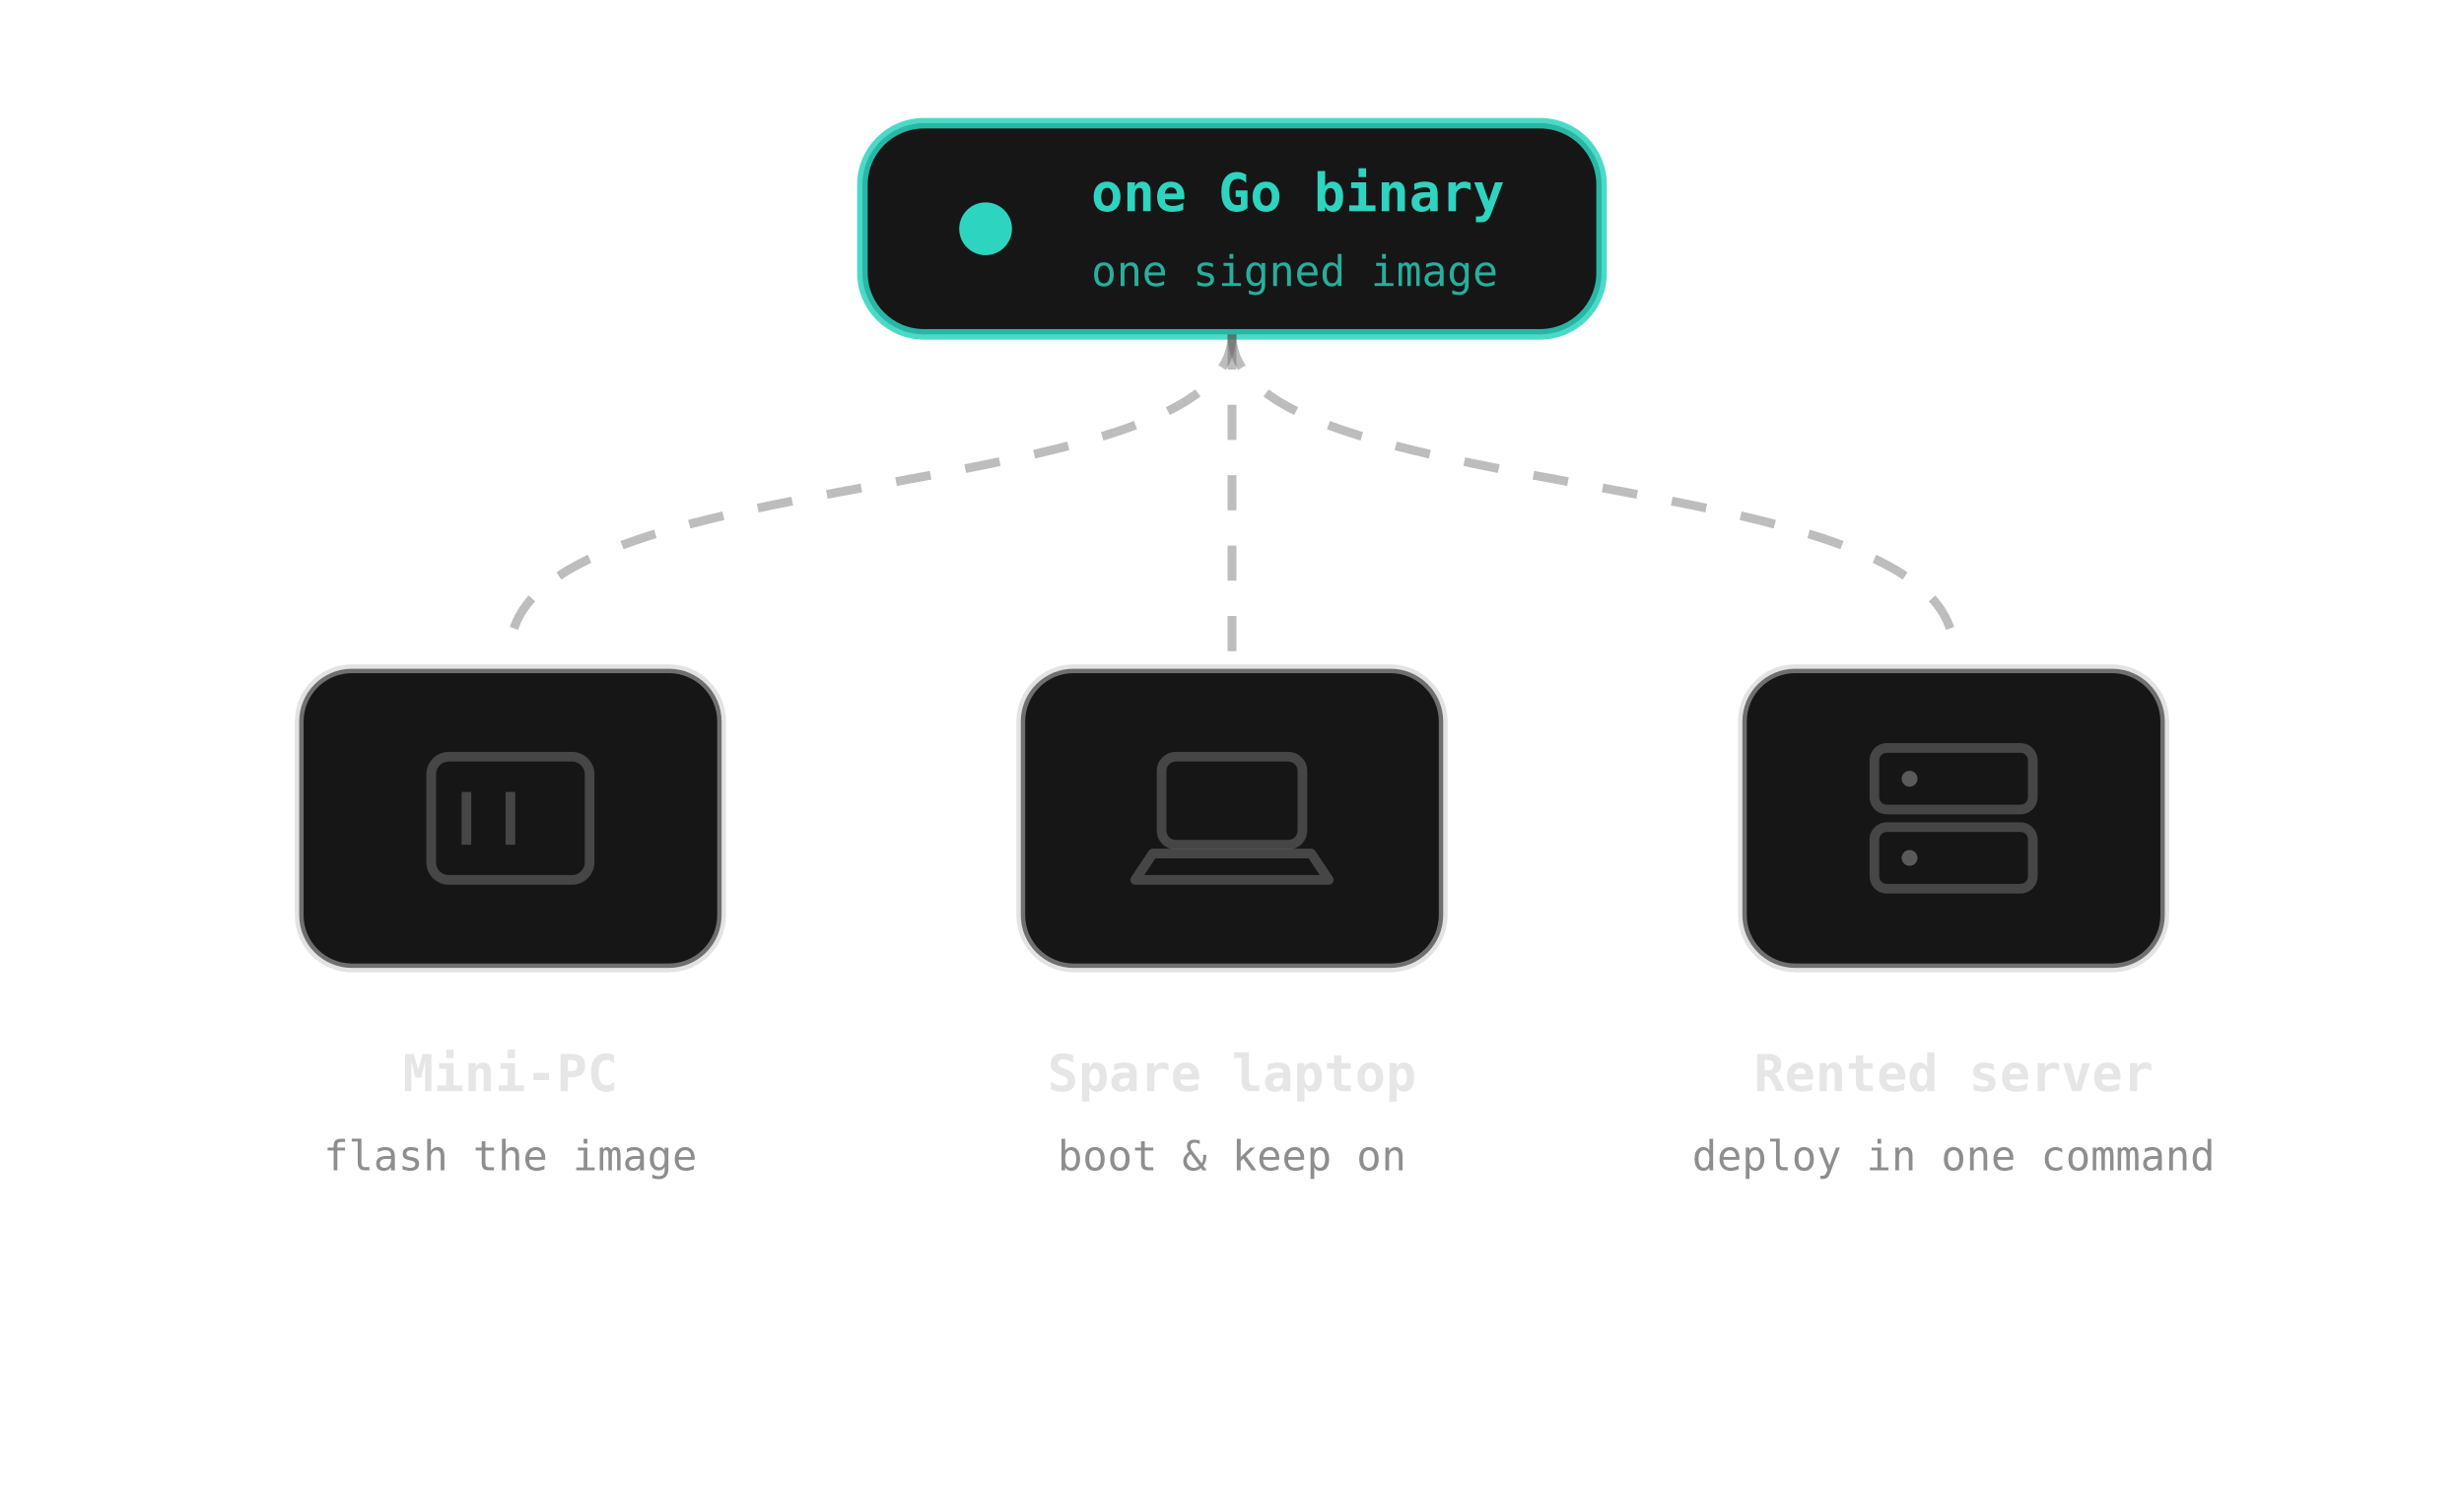
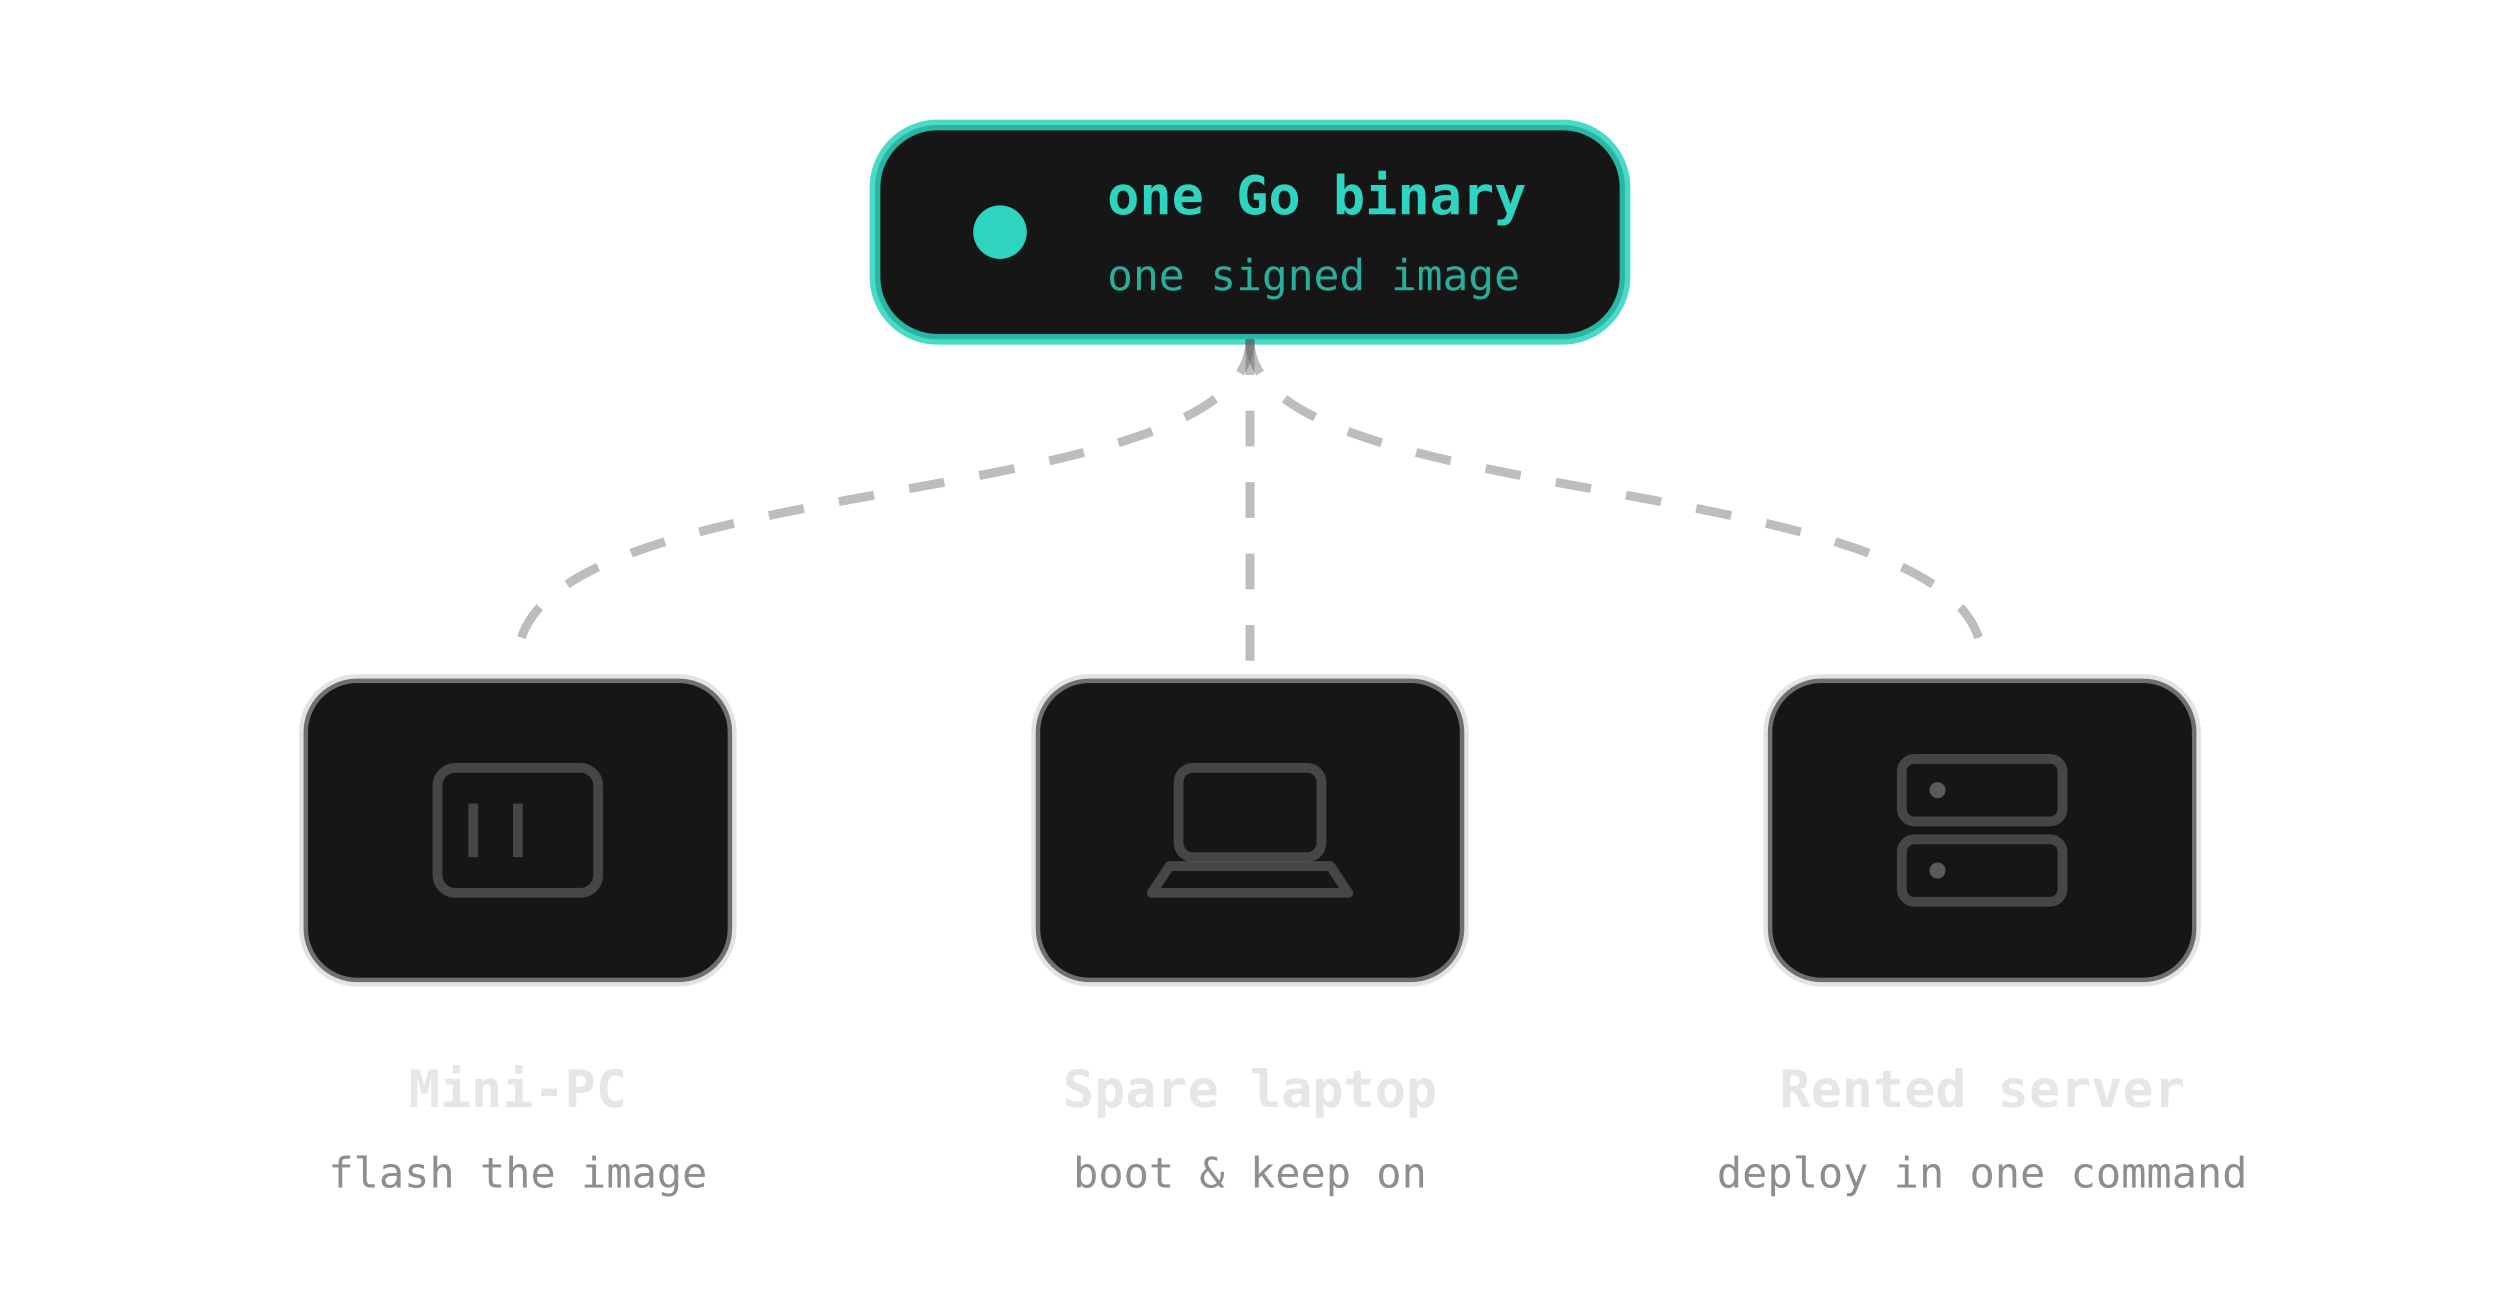
- <svg xmlns="http://www.w3.org/2000/svg" viewBox="0 0 280 170" role="img" aria-labelledby="hi-run-title hi-run-desc" preserveAspectRatio="xMidYMid meet" style="display:block;width:100%;height:auto" fill="none">
+ <svg xmlns="http://www.w3.org/2000/svg" viewBox="0 0 280 147" role="img" aria-labelledby="hi-run-title hi-run-desc" preserveAspectRatio="xMidYMid meet" style="display:block;width:100%;height:auto" fill="none">
  <g data-tone="accent" color="#2dd4bf">
    <rect x="98" y="14" width="84" height="24" rx="7" fill="#161616" stroke="currentColor" stroke-width="1.2" stroke-opacity="0.85" />
    <circle cx="112" cy="26" r="3" fill="currentColor" />
    <text fill="currentColor" x="124" y="24" font-family="ui-monospace, 'SF Mono', 'JetBrains Mono', Menlo, monospace" font-size="6" font-weight="700">one Go binary</text>
    <text fill="currentColor" x="124" y="32.5" font-family="ui-monospace, 'SF Mono', 'JetBrains Mono', Menlo, monospace" font-size="4.8" opacity="0.8">one signed image</text>
  </g>
  <g data-tone="ghost" color="#5a5a5a">
    <path d="M140 38 C140 58 58 52 58 74" stroke="currentColor" stroke-width="1" stroke-opacity="0.4" stroke-dasharray="4 4" fill="none" />
    <path d="M140 38 C140 58 140 52 140 74" stroke="currentColor" stroke-width="1" stroke-opacity="0.4" stroke-dasharray="4 4" fill="none" />
    <path d="M140 38 C140 58 222 52 222 74" stroke="currentColor" stroke-width="1" stroke-opacity="0.4" stroke-dasharray="4 4" fill="none" />
  </g>
  <g data-tone="secondary" color="#c9c9c9">
    <rect x="34" y="76" width="48" height="34" rx="6" fill="#161616" stroke="currentColor" stroke-width="1" stroke-opacity="0.5" />
    <rect x="116" y="76" width="48" height="34" rx="6" fill="#161616" stroke="currentColor" stroke-width="1" stroke-opacity="0.5" />
    <rect x="198" y="76" width="48" height="34" rx="6" fill="#161616" stroke="currentColor" stroke-width="1" stroke-opacity="0.5" />
  </g>
  <g data-tone="ghost" color="#5a5a5a">
    <rect x="49" y="86" width="18" height="14" rx="2" stroke="currentColor" stroke-width="1.1" stroke-opacity="0.7" fill="none" />
    <line x1="53" y1="90" x2="53" y2="96" stroke="currentColor" stroke-width="1.1" stroke-opacity="0.7" />
    <line x1="58" y1="90" x2="58" y2="96" stroke="currentColor" stroke-width="1.1" stroke-opacity="0.7" />
    <rect x="132" y="86" width="16" height="10" rx="1.6" stroke="currentColor" stroke-width="1.1" stroke-opacity="0.7" fill="none" />
    <path d="M129 100 L151 100 L149 97 L131 97 Z" stroke="currentColor" stroke-width="1.1" stroke-opacity="0.7" stroke-linejoin="round" fill="none" />
    <rect x="213" y="85" width="18" height="7" rx="1.4" stroke="currentColor" stroke-width="1.1" stroke-opacity="0.7" fill="none" />
    <rect x="213" y="94" width="18" height="7" rx="1.4" stroke="currentColor" stroke-width="1.1" stroke-opacity="0.7" fill="none" />
    <circle cx="217" cy="88.5" r="0.9" fill="currentColor" />
    <circle cx="217" cy="97.5" r="0.9" fill="currentColor" />
  </g>
  <g data-tone="primary" color="#e6e6e6">
    <text fill="currentColor" x="58" y="124" text-anchor="middle" font-family="ui-monospace, 'SF Mono', 'JetBrains Mono', Menlo, monospace" font-size="5.8" font-weight="700">Mini-PC</text>
    <text fill="currentColor" x="140" y="124" text-anchor="middle" font-family="ui-monospace, 'SF Mono', 'JetBrains Mono', Menlo, monospace" font-size="5.8" font-weight="700">Spare laptop</text>
    <text fill="currentColor" x="222" y="124" text-anchor="middle" font-family="ui-monospace, 'SF Mono', 'JetBrains Mono', Menlo, monospace" font-size="5.8" font-weight="700">Rented server</text>
  </g>
  <g data-tone="faint" color="#7a7a7a">
    <text fill="currentColor" x="58" y="133" text-anchor="middle" font-family="ui-monospace, 'SF Mono', 'JetBrains Mono', Menlo, monospace" font-size="4.7" opacity="0.85">flash the image</text>
    <text fill="currentColor" x="140" y="133" text-anchor="middle" font-family="ui-monospace, 'SF Mono', 'JetBrains Mono', Menlo, monospace" font-size="4.7" opacity="0.85">boot &amp; keep on</text>
    <text fill="currentColor" x="222" y="133" text-anchor="middle" font-family="ui-monospace, 'SF Mono', 'JetBrains Mono', Menlo, monospace" font-size="4.7" opacity="0.85">deploy in one command</text>
  </g>
</svg>
